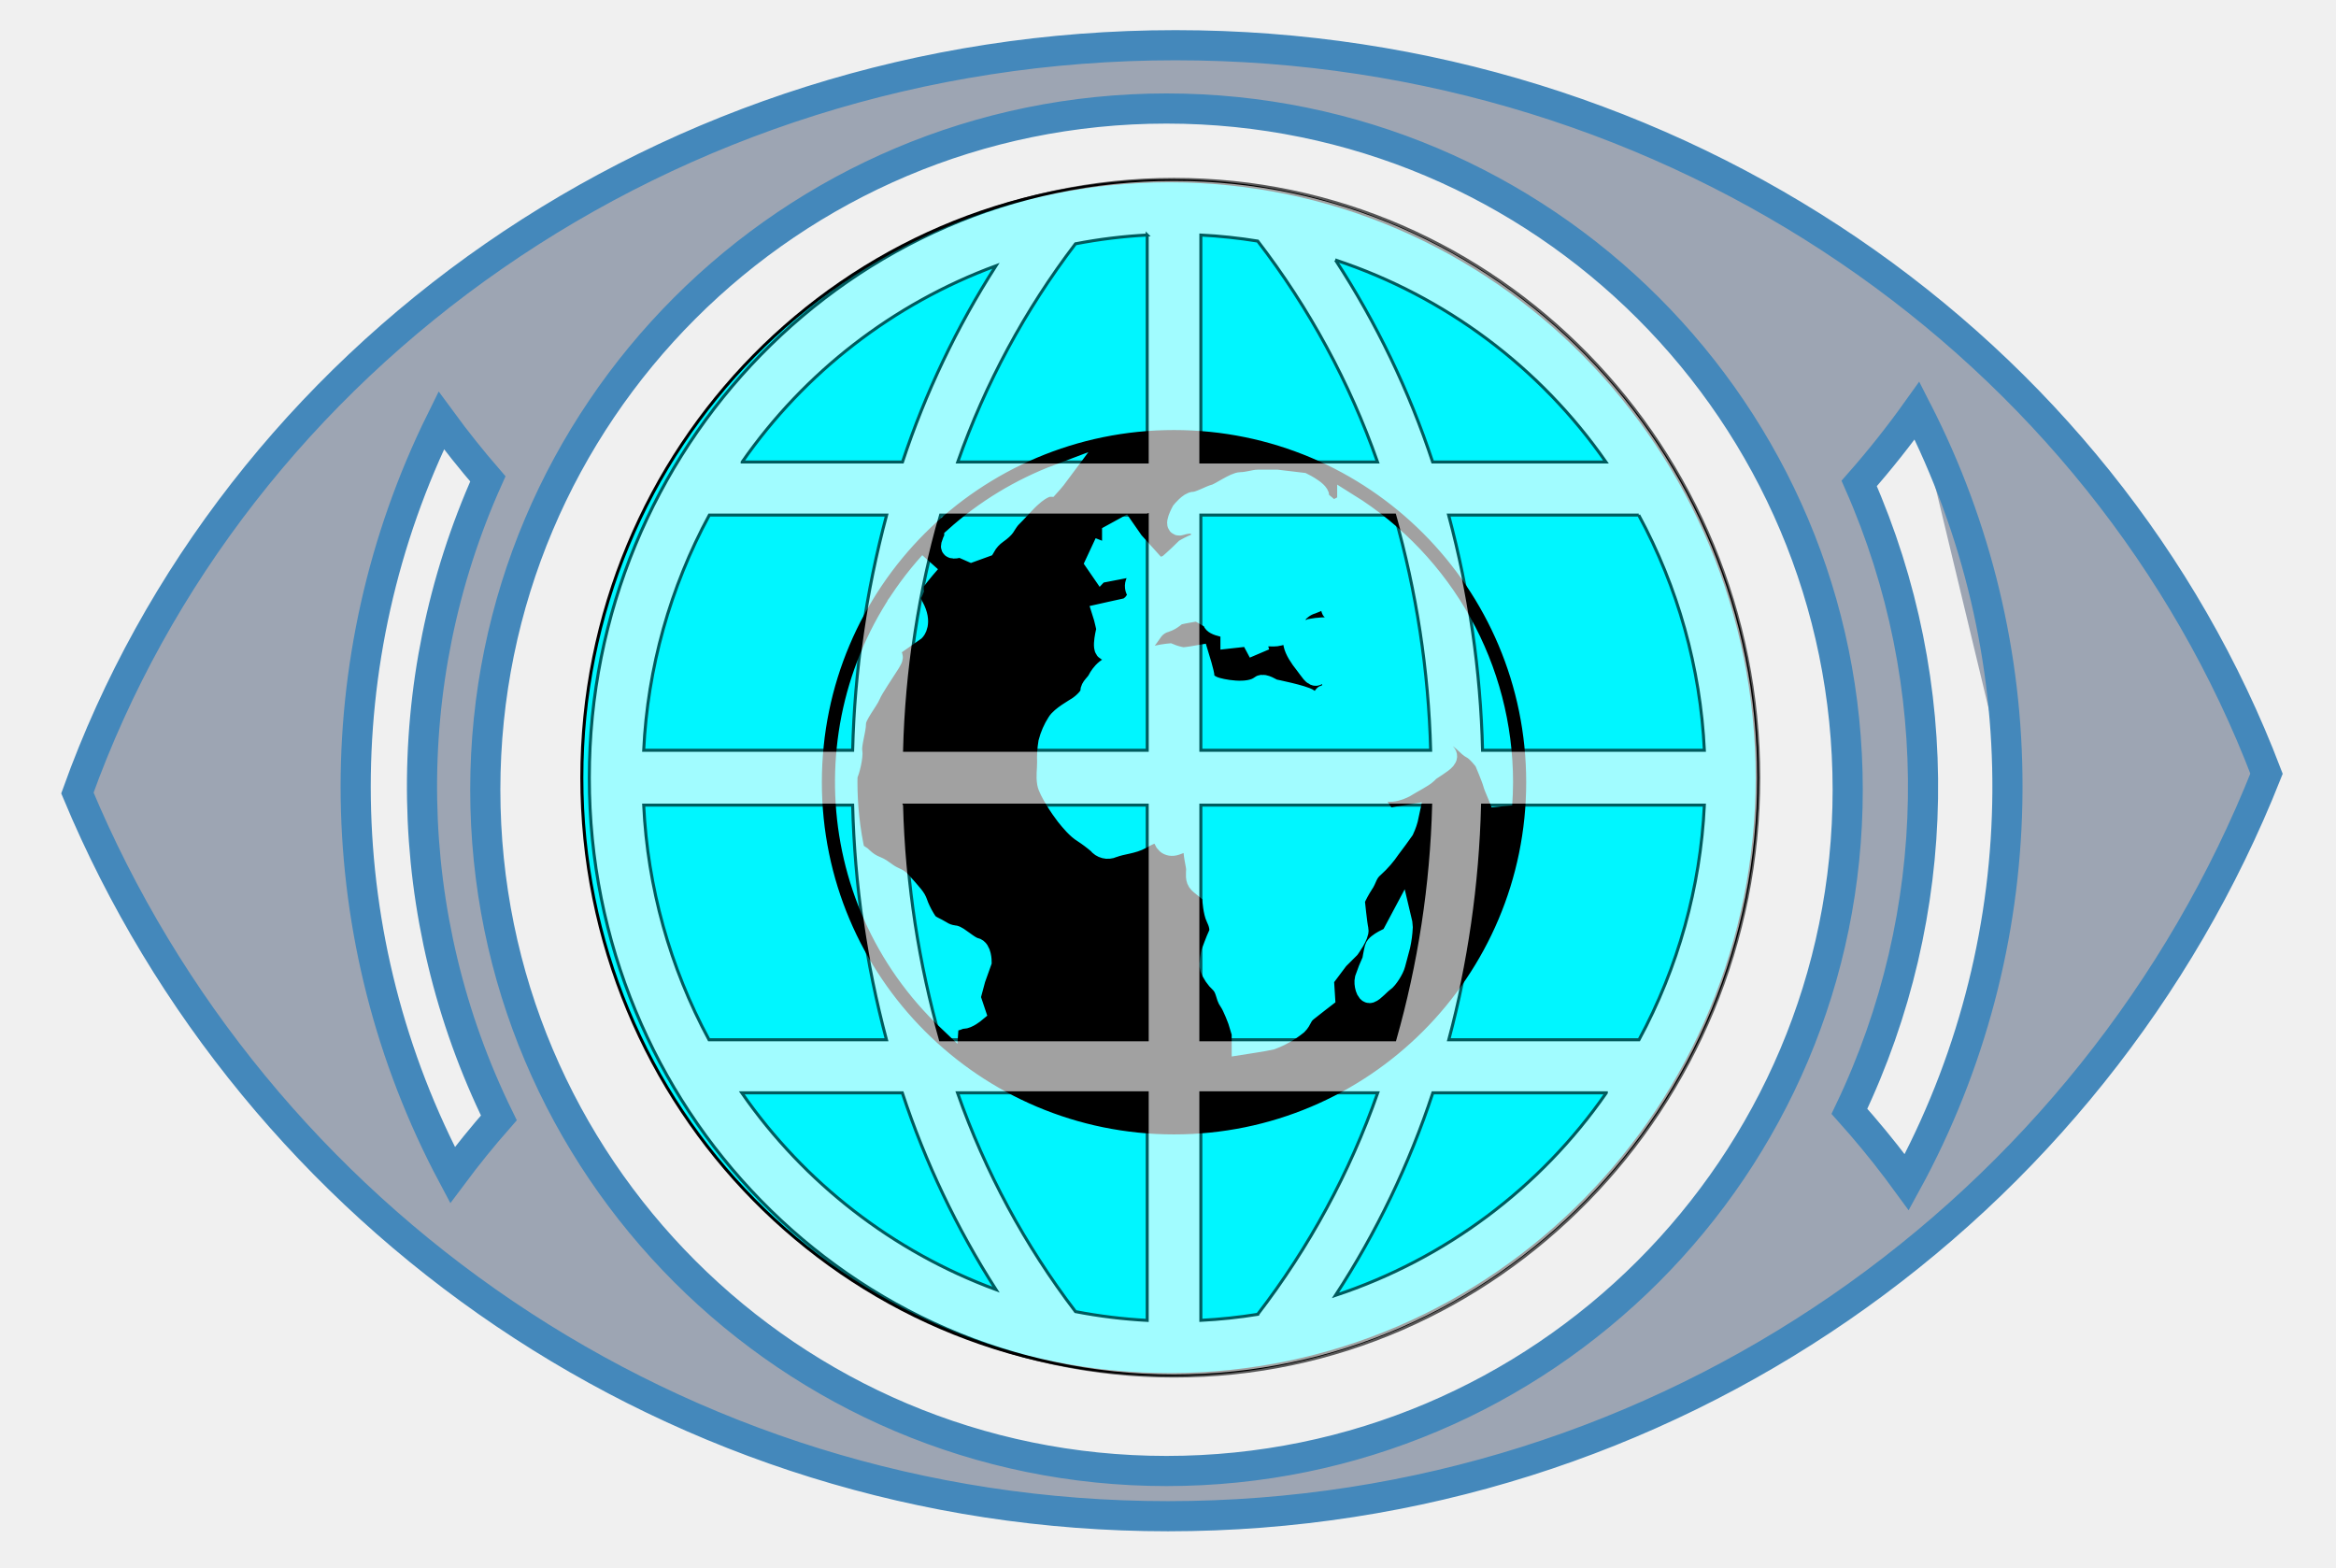
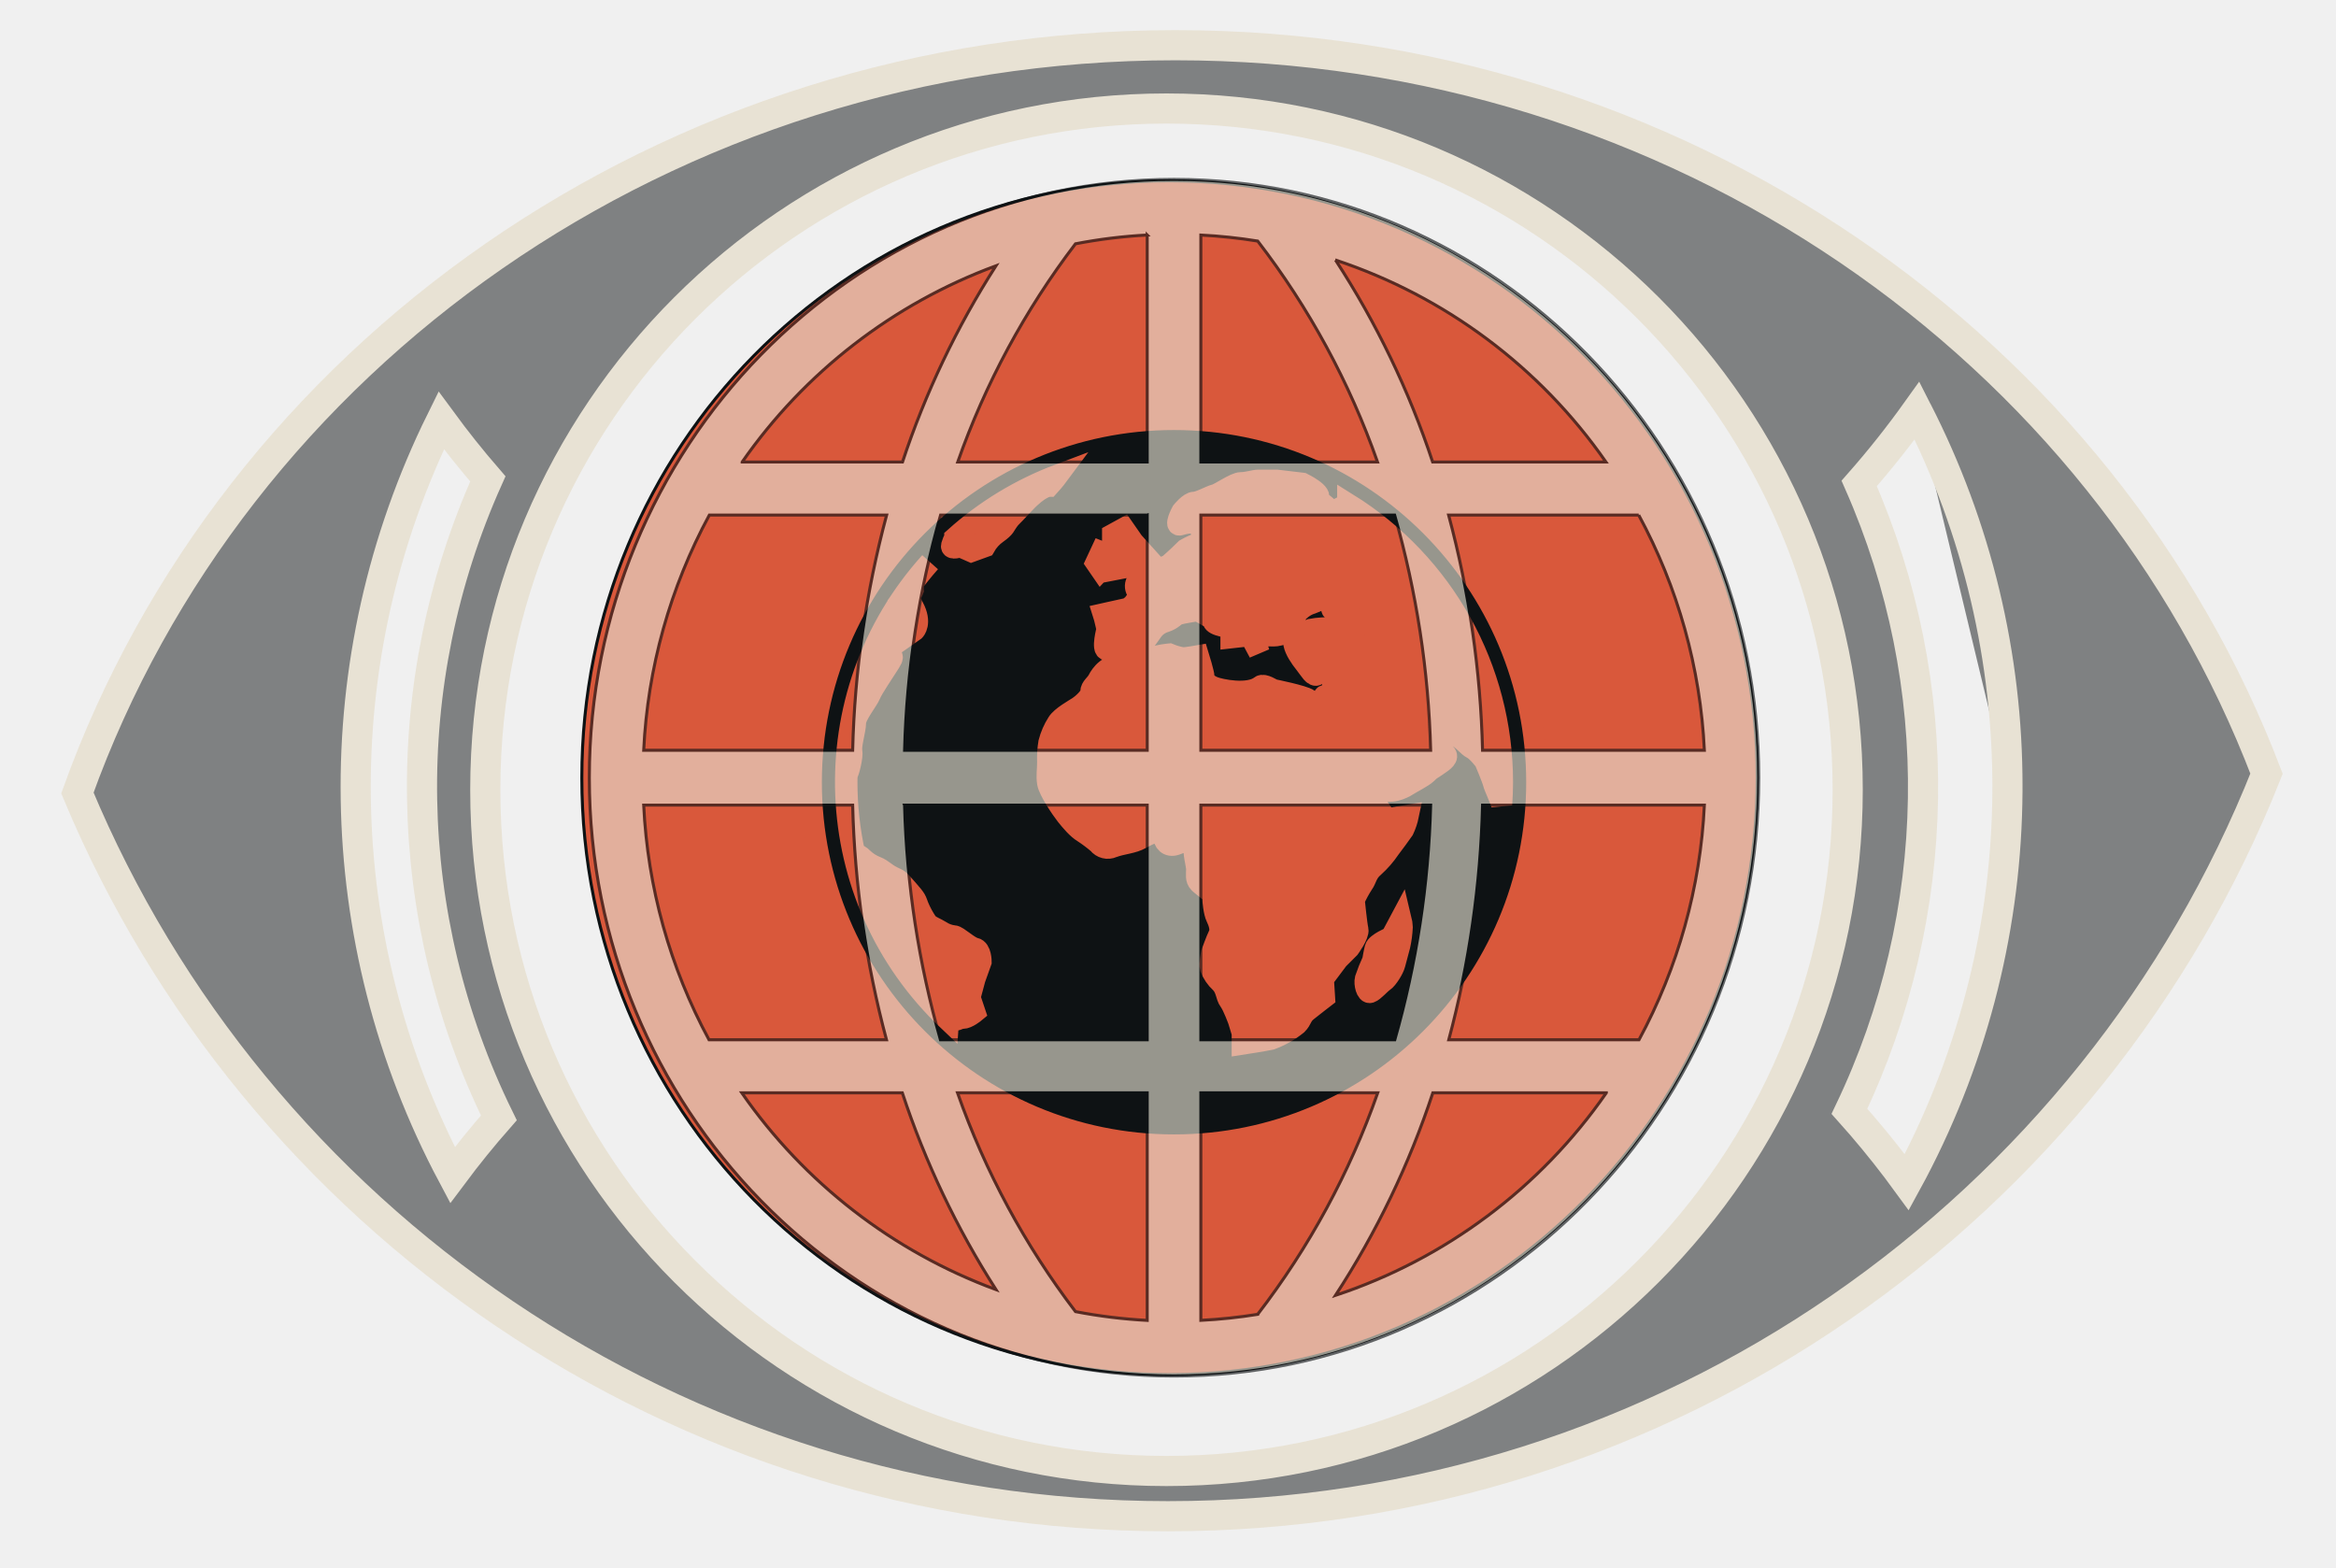
<svg xmlns="http://www.w3.org/2000/svg" viewBox="180 120 775 520" role="img" aria-labelledby="logo-title">
  <defs>
    <style>
      .cls-4 {
-         fill: #fff;
+         fill: #e8e2d4;
      }

      .cls-2, .cls-4 {
-         stroke: #000;
+         stroke: #0e1214;
        stroke-width: 1px;
      }

      .cls-1 {
-         fill: #4454727a;
-         stroke: #48b;
+         fill: rgba(14, 18, 20, 0.5);
+         stroke: #e8e2d4;
        stroke-width: 10px;
      }

      .cls-1, .cls-2, .cls-3, .cls-4 {
        fill-rule: evenodd;
      }

      .cls-2 {
-         fill: #00f6ff;
+         fill: #d9583b;
      }

      .cls-3 {
-         stroke: #00f6ff;
+         fill: #0e1214;
+         stroke: #d9583b;
        stroke-linecap: round;
        stroke-width: 6.99px;
      }

      .cls-4 {
        opacity: 0.63;
      }
    </style>
  </defs>
  <path id="outer_eye" class="cls-1" d="M567.5,623c-163.183,0-303.026-99.084-361.823-239.922C257.508,238.76,401.037,135,570,135c166.451,0,308.222,100.7,361.954,241.667C874.771,520.905,733.152,623,567.5,623ZM567,156c124.816,0,226,101.184,226,226S691.816,608,567,608,341,506.816,341,382,442.184,156,567,156ZM816,256.213A272.836,272.836,0,0,1,846,381M793.574,488.677a249.545,249.545,0,0,0,3.239-208.3A303.384,303.384,0,0,0,816,256.213a274.468,274.468,0,0,1-1.516,252.475q-0.927,1.758-1.88,3.5-1.632-2.238-3.306-4.446Q801.826,497.884,793.574,488.677ZM345.5,490.85q-8.055,9.164-15.37,18.966a274.353,274.353,0,0,1-3.748-250.343q7.347,10.012,15.469,19.393A249.512,249.512,0,0,0,345.5,490.85Z" />
  <path id="inner_eye" class="cls-2" d="M568,179.985c107.678,0,194.968,88.655,194.968,198.015S675.678,576.015,568,576.015,373.032,487.36,373.032,378,460.322,179.985,568,179.985Z" />
  <path id="globe" class="cls-3" d="M569.5,499.831A120.331,120.331,0,1,1,689.831,379.5,120.33,120.33,0,0,1,569.5,499.831Zm65.1-50.585c1.225-.4,3.268-2.858,4.492-3.677s3.268-4.083,3.675-5.717,1.227-4.495,1.634-6.126a36.015,36.015,0,0,0,.818-6.135,14.639,14.639,0,0,0-.407-2.855l-3.266,6.127s-4.9,2.04-5.315,3.674-0.817,4.088-.817,4.088a61.248,61.248,0,0,0-2.45,6.133C632.554,446.388,633.372,449.66,634.6,449.246ZM461.011,377.072c0.72-1.105,1.928-6.276,1.6-7.894-0.411-2.037,1.225-6.94,1.225-9.392s4.083-7.358,4.9-9.4,4.491-7.349,6.535-10.623-0.4-2.038-2.449-.809,1.225-3.274,2.449-4.086,8.172-5.72,8.172-5.72,2.449-2.454-.409-7.762c-2.211-4.1,0-4.5,0-6.128a2.43,2.43,0,0,0-1.28-.223c2.129-2.952,4.408-5.788,6.811-8.512A108.871,108.871,0,0,0,494.612,458.6a0.454,0.454,0,0,1,.683-0.363c2.043,0.819,2.449-.4,4.085-0.4s4.086-2.043,4.086-2.043l-1.641-4.9,1.641-6.126,2.041-5.717s0-4.095-2.041-4.5-5.722-4.081-6.946-4.081a10.018,10.018,0,0,1-4.491-1.636c-1.227-.813-3.677-1.634-4.5-2.857a31.144,31.144,0,0,1-2.858-5.314c-0.816-2.039-.409-2.039-3.681-5.715s-2.452-2.863-4.9-4.093-3.265-2.443-5.308-3.263a13.378,13.378,0,0,1-4.5-2.857,4.884,4.884,0,0,0-2.711-1.519,110.041,110.041,0,0,1-2.595-23.808C460.98,378.618,461,377.84,461.011,377.072Zm35.743-78.7a13.8,13.8,0,0,0-1.051,2.589c-0.408,1.638,2.864.416,2.864,0.416L502.239,303l4.5-1.631a13.741,13.741,0,0,1,4.083-4.5c2.857-2.043,2.454-2.452,3.677-4.084s0-.006,5.314-5.732,8.167-5.718,8.167-5.718,1.915-2.1,3.244-3.895A108.986,108.986,0,0,0,496.754,298.368Zm41.024,56.1c-1.224.82-5.715,3.272-6.944,5.315a22.681,22.681,0,0,0-2.859,6.535,31.042,31.042,0,0,0-.408,6.538c0,2.854-.41,4.5,0,6.949s4.5,8.568,6.128,10.623c1.63,2.038,3.674,4.483,5.719,5.713a47.235,47.235,0,0,1,4.9,3.674,4.03,4.03,0,0,0,4.9,1.223c3.272-1.223,6.538-1.223,9.4-2.853s7.353-3.685,7.353-1.231,1.632,4.084,4.082,3.272,6.539-2.858,6.13,0S577,406.764,577,408.4s-0.4,3.265.818,4.495,4.5,3.265,4.5,4.49,0.409,5.311,1.229,6.946,1.639,4.08.823,5.724-2.434,6.123-2.434,6.123-0.779,3.676-.37,4.9a12.683,12.683,0,0,0,3.332,4.906c2.043,2.042,1.771,4.492,2.994,6.124s2.993,6.539,2.993,6.539l1.236,4.088v3.677s7.966-1.231,9.591-1.64a30.673,30.673,0,0,0,8.618-4.9c1.636-1.632,1.311-2.856,3.349-4.488s5.762-4.5,5.762-4.5l-0.387-6.126,4.914-6.544,3.684-3.677s3.267-4.484,2.865-6.128c-0.413-1.628-1.231-9.8-1.231-9.8a37.972,37.972,0,0,1,2.863-5.313c1.224-1.634,1.227-3.678,3.679-5.719a33.109,33.109,0,0,0,5.306-6.126c1.229-1.634,3.681-4.9,4.5-6.127a21.871,21.871,0,0,0,1.635-4.894l-7.355,1.216c-2.45-4.082-9.392-13.073-10.621-15.112a37.04,37.04,0,0,1-2.861-7.76c-0.4-1.634-2.445-6.131-2.856-7.356s-3.27-4.908-4.088-6.128-3.675-2.043-5.309-3.268-11.843-3.27-11.843-3.27-3.129-1.991-4.088-1.226c-4.083,3.269-13.48,1.226-15.523.415s-3.269-2.041-3.269-3.272-1.835-7.143-1.835-7.143-3.985.705-5.213,0.705a20.333,20.333,0,0,1-4.442-1.276s-4.055.379-5.693,1.2a61.205,61.205,0,0,1-6.115,2.438,36.488,36.488,0,0,1-4.488.814c-3.671-1.636-6.529,2.45-7.352,4.079s-2.445,2.454-2.445,4.084S539,353.659,537.778,354.471Zm18.191-54.739-3.128-4.5-3.727,2.045V304.5l-3.839-1.5-1.715,3.674,1.685,2.452L549.114,305v4.129l8.478-1.636,3.164-2.449Zm71.15-12.676c-1.669.869-4.808,3.094-6,1.894-1.227-1.218-4.086-3.423-4.086-3.423,2.448-1.636-4.9-5.212-4.9-5.212l-8.576-1.022h-6.125c-1.227,0-3.681.825-5.723,0.825s-6.943,3.583-8.577,3.994-5.314,2.5-6.944,2.5-4.088,3.086-4.088,3.086-2.856,5.218-.4,4.4,5.717-.858,6.122.367,1.227,3.242,1.636,4.471,6.131,1.618,6.131,1.618a18.551,18.551,0,0,1,2.038-3.683c1.227-1.634,2.452-3.675,2.452-3.675s2.044,4.082,2.452,5.3-0.818,4.908-.818,4.908-4.491,2.852-5.716,2.852-8.175-6.126-8.175-6.126a25.4,25.4,0,0,0-4.489,2.043c-2.856,2.861-5.717,5.31-5.717,5.31a17.057,17.057,0,0,0-4.081,2.046c-1.629,1.222-5.138,1.487-6.117,2.854-2.039,2.863.84,4.9,0.84,4.9l-2.408,3.271-1.548,1.225-5.553,1.221-2.751.616c0.4,1.227,1.258,5.105,1.258,5.105s-1.87,6.943,0,6.943c0,0,4.276,1.64,5.5,1.64s2.625,0.4,4.265-1.227a59.861,59.861,0,0,0,5.156-6.538,8.047,8.047,0,0,1,4.49-3.267c2.454-.82,3-2.047,4.231-2.452s6.47-1.229,6.47-1.229,3.709,2.043,4.932,2.861c0.573,0.386-1.393,1.658,6.086,2.907V331.6l3.7-.411-4.207-3.264-0.44-.1-4.778-4.8-0.419-3.672s4.861,2.862,6.493,3.672a43.671,43.671,0,0,1,4.81,3.272l1.783,5.719,2.4,4.5s-1.87-5.722,0-5.722c0,0,5.158.405,6.381,0a36.253,36.253,0,0,0,5.237-1.632c1.636-.815-0.648-3.68.986-5.721a10.385,10.385,0,0,1,4.981-3.27c1.23-.405,5.35-2.447,5.35-2.447l4.522,0.82c-2.041,1.627-4.486,4.077-2.85,3.676s5.313,1.63,6.949,2.855,0.413,4.087.413,4.087-4.5-.411-7.355-0.815a29.263,29.263,0,0,0-7.351.4l-3.677,2.043s-2.454.816-2.045,2.861,2.045,4.5,3.679,6.535,2.858,4.5,4.085,3.675,5.309-3.265,5.309-3.265a12.784,12.784,0,0,0-.409,4.9,30.6,30.6,0,0,1,.409,4.9s-4.082,0-2.861.822,2.967,3.905,3.681,4.9c4.083,5.717,12.664,18.383,13.482,20.015s0.44,4.126,1.631,5.31c2.454,2.45,7.352,0,8.578-.817s5.311-2.863,6.536-4.082,0.818-.822,3.272-2.454,4.079-2.856,2.859-4.085-3.68-5.725-3.68-5.725c-3.676.825-7.351-1.222-7.351-2.445s-3.269-6.124-3.269-6.124,0.407-.82,3.269.809,5.306,4.908,7.759,4.908,3.678,0.819,6.537,2.453,4.085,3.672,5.719,4.492,4.086,4.086,4.086,4.086,2.447,5.715,2.859,7.358c0.358,1.421,2.277,5.345,2.754,7.132,0.166-2.461.281-4.937,0.281-7.44A108.8,108.8,0,0,0,627.119,287.056ZM548.884,304.5l0.333,0.133-0.333.365v-0.5Z" />
  <path id="globe_cage" class="cls-4" d="M569.5,576.491c-106.968,0-193.988-89.044-193.988-198.491S462.532,179.509,569.5,179.509,763.488,268.553,763.488,378,676.468,576.491,569.5,576.491ZM578.4,368.9h76.237a314.2,314.2,0,0,0-11.945-78.026H578.4V368.9ZM654.634,387.1H578.4V464.94h64.345A314.251,314.251,0,0,0,654.634,387.1Zm90.813,0H671.861a333.4,333.4,0,0,1-11.206,77.836h63.112A182.117,182.117,0,0,0,745.447,387.1Zm-32.528,95.444H655.363a288.421,288.421,0,0,1-32.3,67.191A177.214,177.214,0,0,0,712.919,482.548Zm-115.67,73.48a263.416,263.416,0,0,0,39.828-73.48H578.4v75.476A173.846,173.846,0,0,0,597.249,556.028ZM560.6,558.036V482.548H497.674a263.837,263.837,0,0,0,39.135,72.575A174.279,174.279,0,0,0,560.6,558.036ZM510.434,547.83a289.038,289.038,0,0,1-31.078-65.282H426.1A177.5,177.5,0,0,0,510.434,547.83Zm-95.208-82.89H474.1A333.353,333.353,0,0,1,462.878,387.1H393.555A182.127,182.127,0,0,0,415.226,464.94ZM393.555,368.9h69.323a333.4,333.4,0,0,1,11.268-78.026H415.332A182.13,182.13,0,0,0,393.555,368.9Zm32.676-95.633h53.185a289.064,289.064,0,0,1,31-65.087A177.487,177.487,0,0,0,426.231,273.263Zm134.372-75.3a174.068,174.068,0,0,0-23.8,2.914,263.8,263.8,0,0,0-39.06,72.384H560.6v-75.3Zm0,92.905H492.051A314.088,314.088,0,0,0,480.106,368.9h80.5V290.87Zm-80.5,96.234A314.1,314.1,0,0,0,492,464.94h68.6V387.1h-80.5ZM578.4,197.977v75.286h58.612a263.412,263.412,0,0,0-39.751-73.289A174.011,174.011,0,0,0,578.4,197.977Zm44.672,8.286a288.6,288.6,0,0,1,32.231,67h57.491A177.213,177.213,0,0,0,623.069,206.263Zm100.6,84.607H660.6A333.3,333.3,0,0,1,671.861,368.9h73.586A182.129,182.129,0,0,0,723.667,290.87Z" />
</svg>
